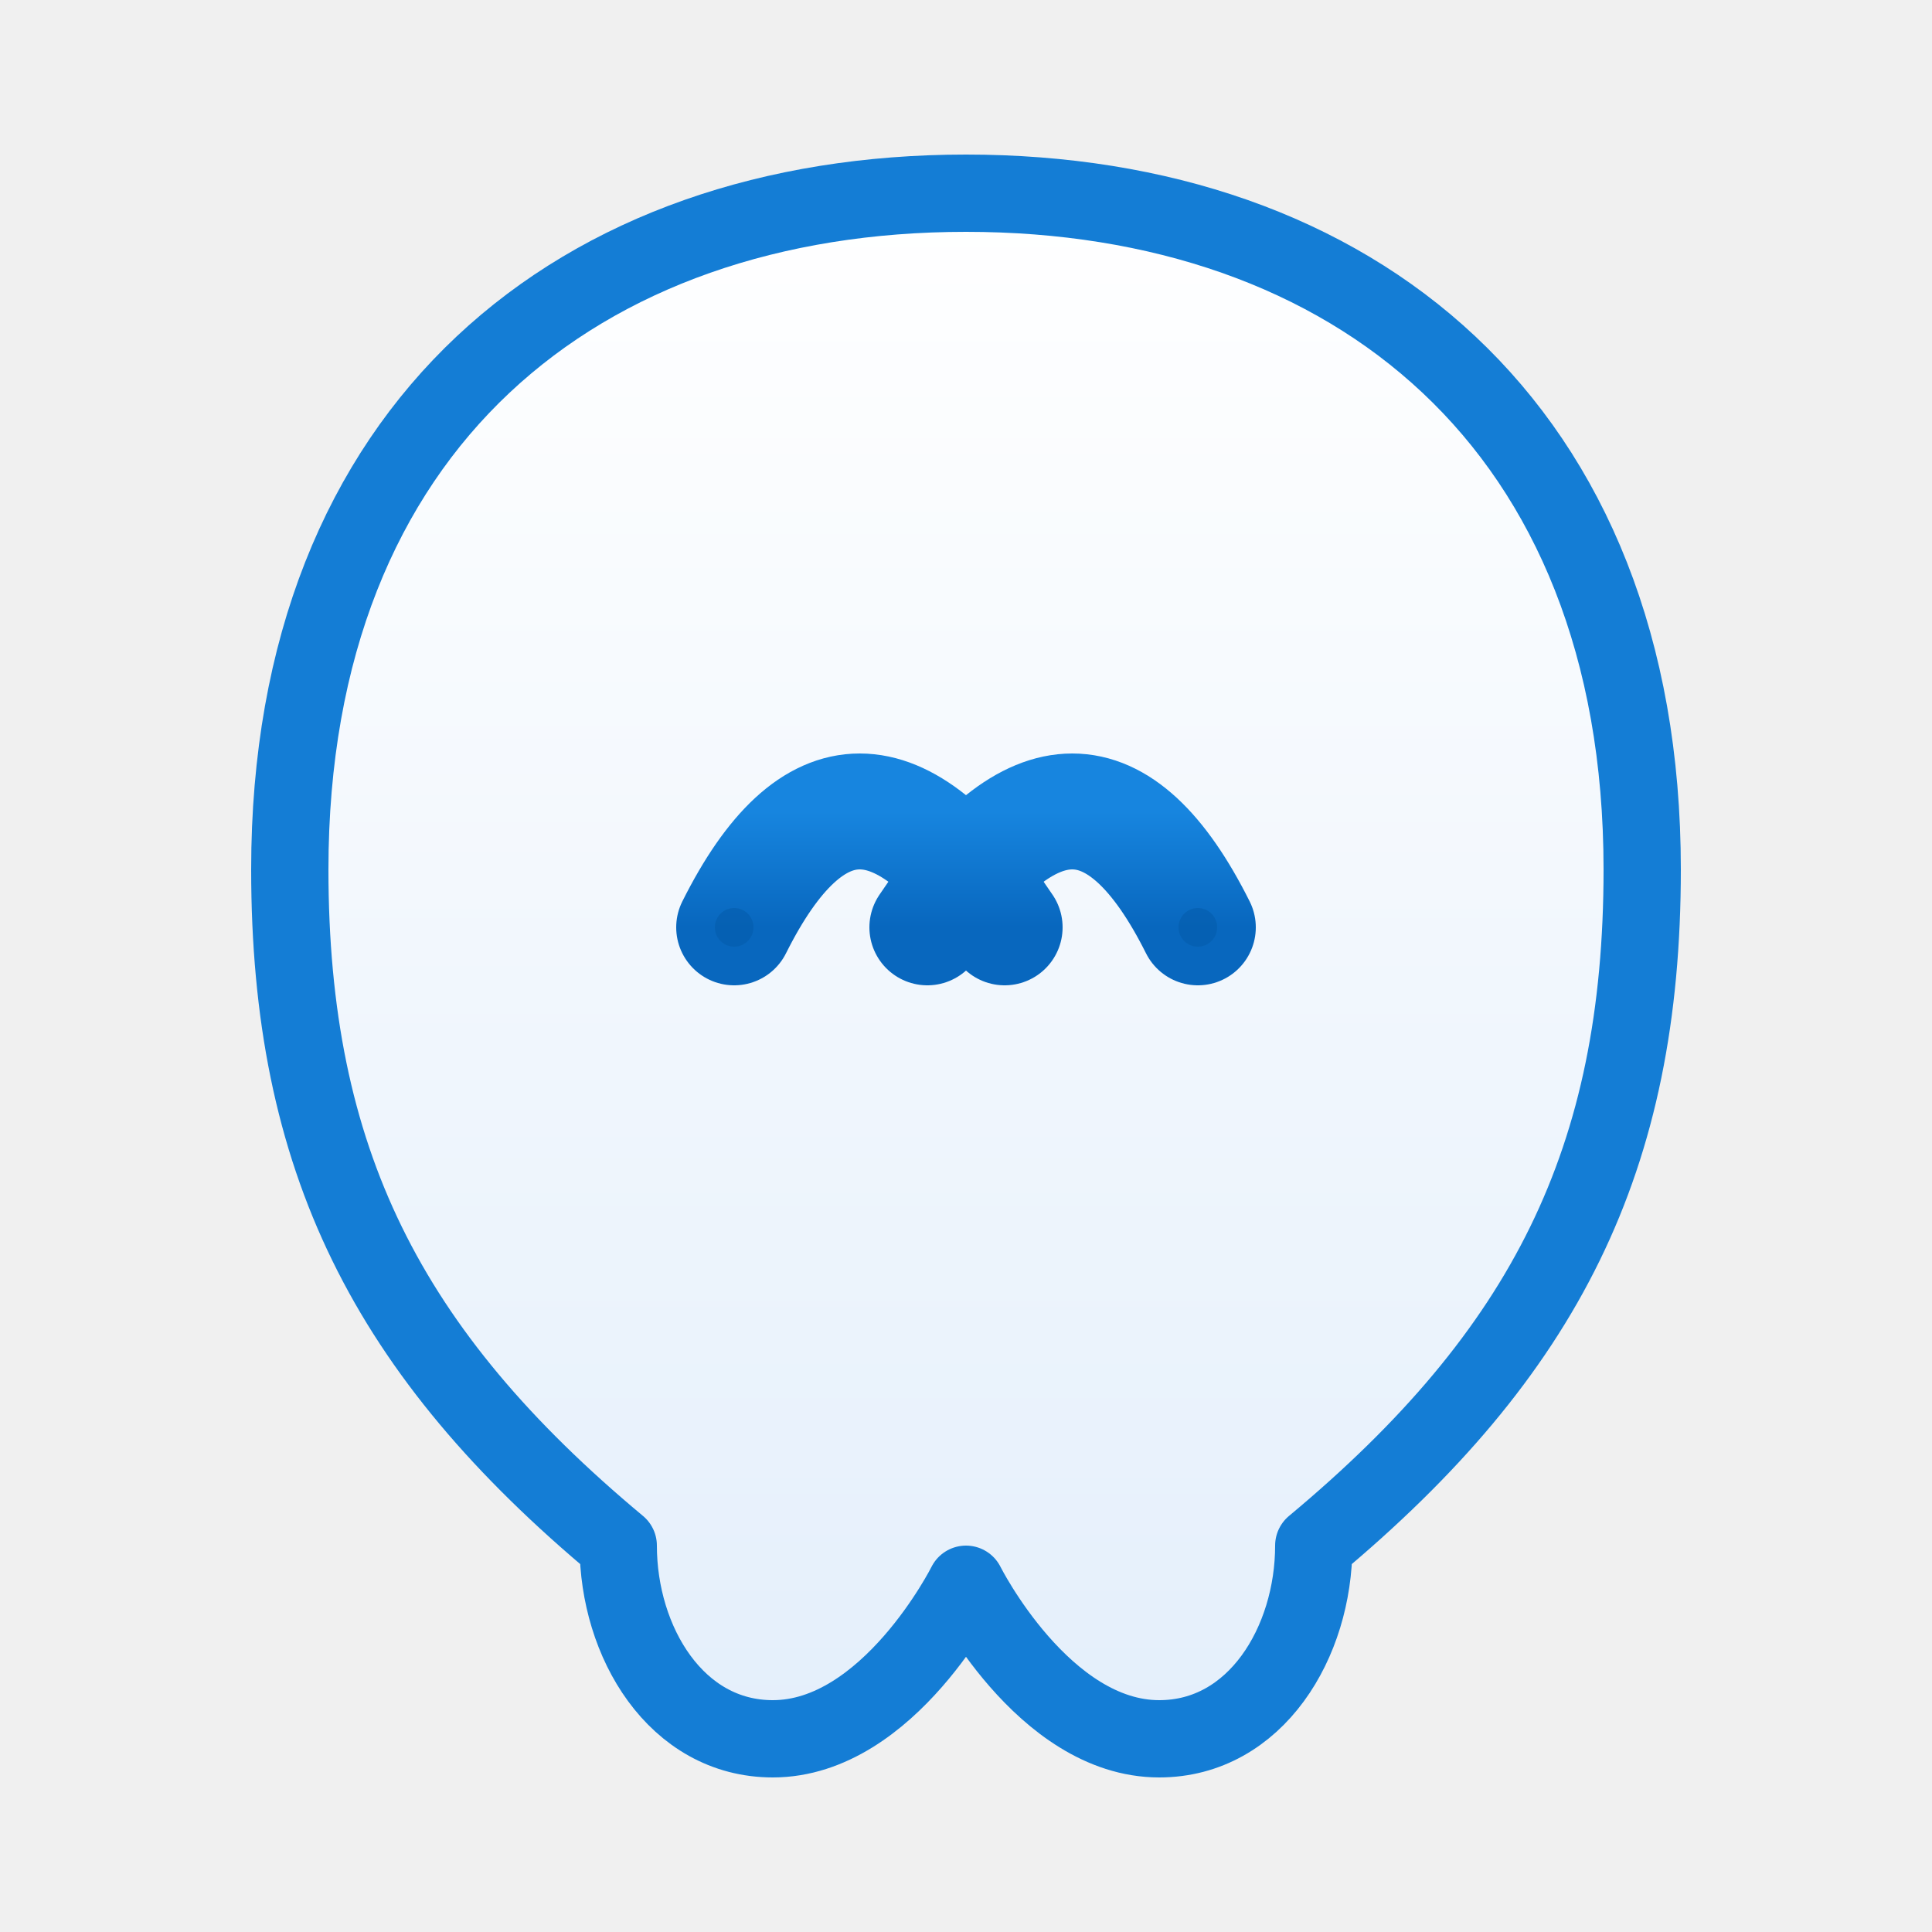
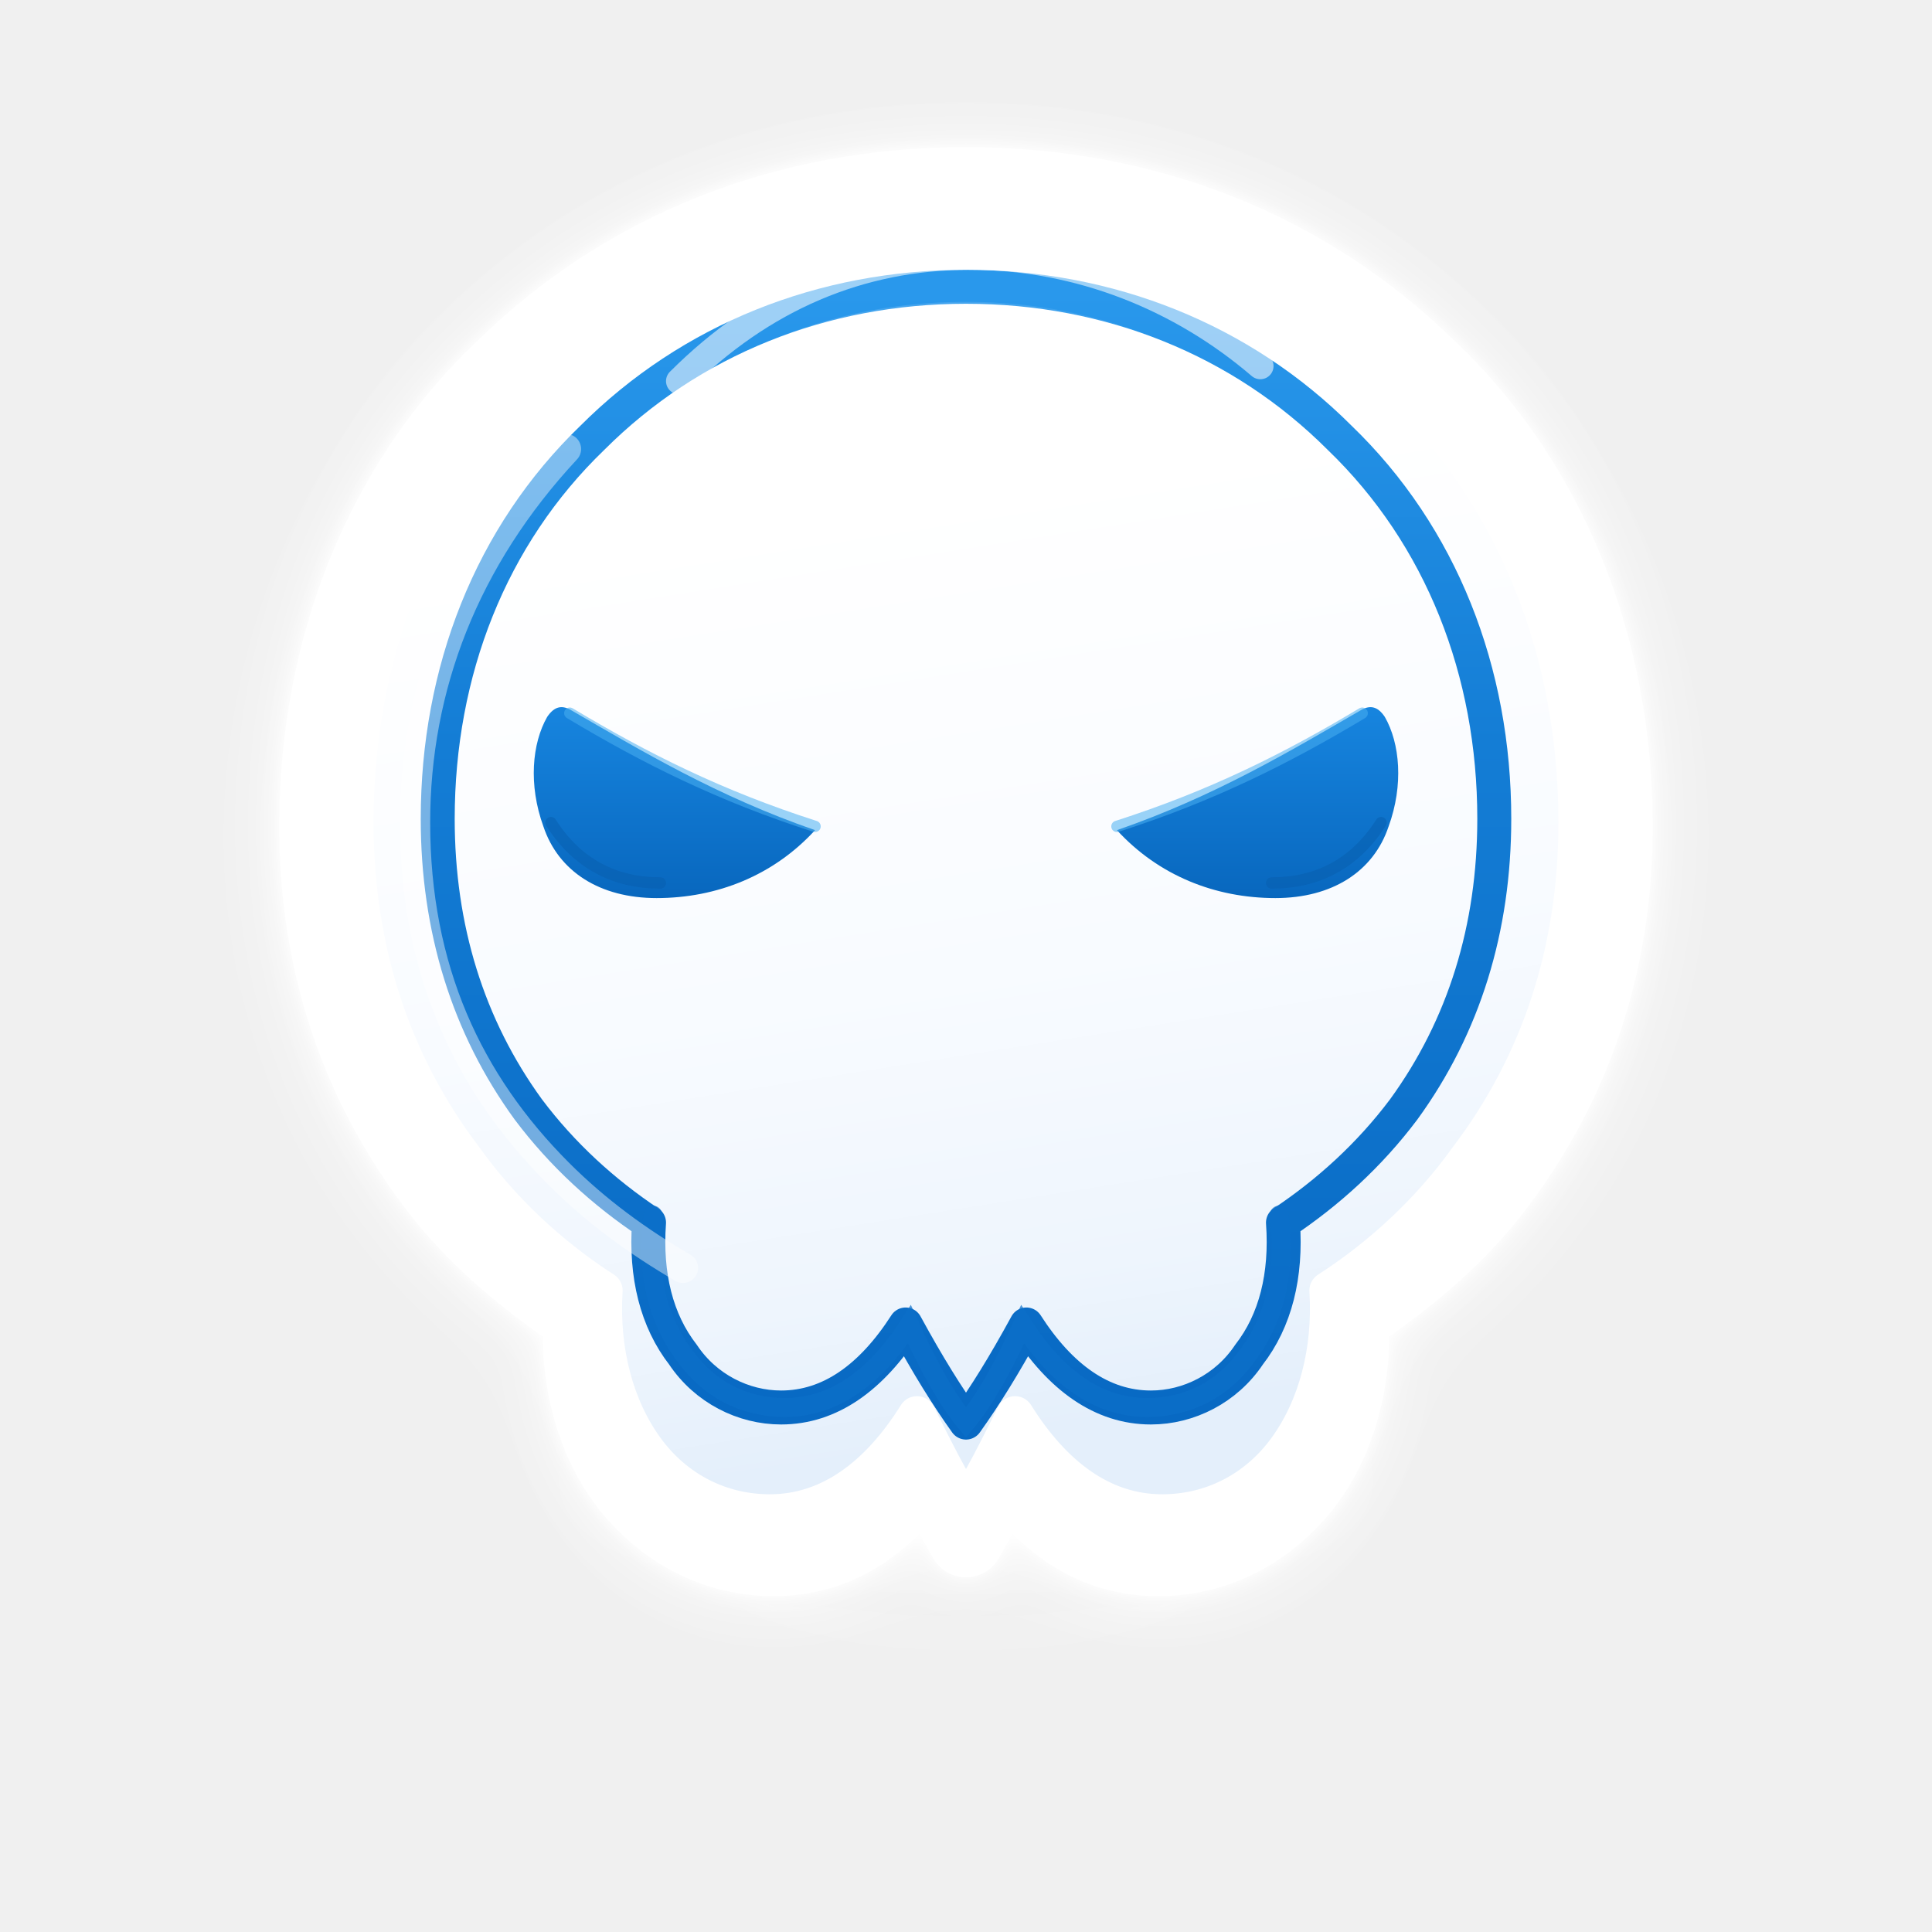
- <svg xmlns="http://www.w3.org/2000/svg" viewBox="0 0 100 100" width="48" height="48">
+ <svg xmlns="http://www.w3.org/2000/svg" viewBox="0 0 512 512" width="512" height="512">
  <defs>
-     <linearGradient id="bodyGrad" x1="0" y1="0" x2="0" y2="1">
+     <linearGradient id="ghostBody" x1="0" y1="0" x2="0.15" y2="1">
      <stop offset="0%" stop-color="#FFFFFF" />
+       <stop offset="28%" stop-color="#FFFFFF" />
+       <stop offset="65%" stop-color="#F8FBFF" />
+       <stop offset="88%" stop-color="#EEF5FD" />
      <stop offset="100%" stop-color="#E4EFFB" />
    </linearGradient>
-     <linearGradient id="eyeGrad" x1="0" y1="0" x2="0" y2="1">
+     <linearGradient id="blueReflection" x1="0" y1="0" x2="1" y2="0">
+       <stop offset="0%" stop-color="#FFFFFF" stop-opacity="0" />
+       <stop offset="48%" stop-color="#FFFFFF" stop-opacity=".55" />
+       <stop offset="58%" stop-color="#FFFFFF" stop-opacity=".15" />
+       <stop offset="100%" stop-color="#FFFFFF" stop-opacity="0" />
+     </linearGradient>
+     <linearGradient id="innerBlue" x1="0" y1="0" x2="0" y2="1">
+       <stop offset="0%" stop-color="#2998EC" />
+       <stop offset="40%" stop-color="#147DD5" />
+       <stop offset="100%" stop-color="#0869C3" />
+     </linearGradient>
+     <linearGradient id="eyeBlue" x1="0" y1="0" x2="0" y2="1">
      <stop offset="0%" stop-color="#1785DF" />
      <stop offset="100%" stop-color="#0867BE" />
    </linearGradient>
+     <filter id="outerGlow" x="-80%" y="-80%" width="260%" height="260%">
+       <feGaussianBlur stdDeviation="7" result="blur1" />
+       <feGaussianBlur in="SourceGraphic" stdDeviation="1.5" result="blur2" />
+       <feMerge>
+         <feMergeNode in="blur1" />
+         <feMergeNode in="blur2" />
+         <feMergeNode in="SourceGraphic" />
+       </feMerge>
+     </filter>
+     <filter id="halo" x="-100%" y="-100%" width="300%" height="300%">
+       <feGaussianBlur stdDeviation="15" />
+     </filter>
+     <filter id="softShadow" x="-50%" y="-50%" width="200%" height="200%">
+       <feGaussianBlur stdDeviation="4" />
+     </filter>
+     <linearGradient id="highlight" x1="0" y1="0" x2="1" y2="1">
+       <stop offset="0%" stop-color="#FFFFFF" stop-opacity=".75" />
+       <stop offset="45%" stop-color="#FFFFFF" stop-opacity=".12" />
+       <stop offset="100%" stop-color="#FFFFFF" stop-opacity="0" />
+     </linearGradient>
  </defs>
-   <path d="M50 10 C30 10 15 22 15 45 C15 60 20 70 32 80 C32 85 35 90 40 90 C46 90 50 82 50 82 C50 82 54 90 60 90 C65 90 68 85 68 80 C80 70 85 60 85 45 C85 22 70 10 50 10 Z" fill="url(#bodyGrad)" stroke="#147DD5" stroke-width="4" stroke-linejoin="round" />
-   <path d="M38 48 Q44 36 52 48" fill="none" stroke="url(#eyeGrad)" stroke-width="6" stroke-linecap="round" />
-   <path d="M62 48 Q56 36 48 48" fill="none" stroke="url(#eyeGrad)" stroke-width="6" stroke-linecap="round" />
-   <path d="M38 48 L38 48" fill="none" stroke="#045CAB" stroke-width="2" stroke-linecap="round" opacity="0.6" />
-   <path d="M62 48 L62 48" fill="none" stroke="#045CAB" stroke-width="2" stroke-linecap="round" opacity="0.6" />
+   <ellipse cx="256" cy="392" rx="112" ry="22" fill="#FFFFFF" opacity=".12" filter="url(#halo)" />
+   <path d="       M256 47        C207 47 163 65 131 97       C98 130 79 174 79 222        C79 259 91 292 111 318        C122 332 136 344 151 354        C151 370 156 386 165 398        C175 411 189 418 205 418        C221 418 235 411 247 398        C250 403 253 408 256 412        C259 408 262 403 265 398        C277 411 291 418 307 418        C323 418 337 411 347 398        C356 386 361 370 361 354        C376 344 390 332 401 318        C421 292 433 259 433 222        C433 174 414 130 381 97        C349 65 305 47 256 47        Z     " fill="#FFFFFF" opacity=".42" filter="url(#halo)" />
+   <path id="ghostOuter" d="       M256 49        C208 49 166 66 134 97        C101 128 84 172 84 219        C84 257 96 289 116 315        C126 328 139 339 154 349        C153 365 157 381 166 393        C176 406 190 413 205 413        C222 413 235 404 246 388        C250 396 253 403 256 408        C259 403 262 396 266 388        C277 404 290 413 307 413        C322 413 336 406 346 393        C355 381 359 365 358 349        C373 339 386 328 396 315        C416 289 428 257 428 219        C428 172 411 128 378 97        C346 66 304 49 256 49        Z     " fill="none" stroke="#FFFFFF" stroke-width="20" stroke-linecap="round" stroke-linejoin="round" filter="url(#outerGlow)" />
+   <path d="       M256 56        C211 56 171 72 141 102        C110 132 94 173 94 218        C94 252 104 282 123 307        C133 321 146 333 160 342        C159 358 163 373 171 384        C179 395 191 401 204 401        C220 401 233 391 243 375        C248 385 252 393 256 399        C260 393 264 385 269 375        C279 391 292 401 308 401        C321 401 333 395 341 384        C349 373 353 358 352 342        C366 333 379 321 389 307        C408 282 418 252 418 218        C418 173 402 132 371 102        C341 72 301 56 256 56        Z     " fill="url(#ghostBody)" stroke="#FFFFFF" stroke-width="10" stroke-linejoin="round" />
+   <path d="       M256 76        C218 76 183 90 157 116        C130 142 116 178 116 217        C116 246 124 272 140 294        C149 306 160 316 172 324        C171 338 174 350 181 359        C187 368 197 373 207 373        C220 373 231 365 240 351        C246 362 251 370 256 377        C261 370 266 362 272 351        C281 365 292 373 305 373        C315 373 325 368 331 359        C338 350 341 338 340 324        C352 316 363 306 372 294        C388 272 396 246 396 217        C396 178 382 142 355 116        C329 90 294 76 256 76        Z     " fill="none" stroke="url(#innerBlue)" stroke-width="9" stroke-linecap="round" stroke-linejoin="round" />
+   <path d="       M173 322        C171 339 175 351 182 360        C188 368 197 373 208 373        C221 373 232 365 241 351        C246 362 251 371 256 377        C261 371 266 362 271 351        C280 365 291 373 304 373        C315 373 324 368 330 360        C337 351 341 339 339 322     " fill="none" stroke="#0B6FC9" stroke-width="5" stroke-linecap="round" opacity=".7" />
+   <path d="       M150 119        C123 148 110 182 110 218        C110 257 124 287 148 311        C158 321 169 329 181 336     " fill="none" stroke="#FFFFFF" stroke-width="8" stroke-linecap="round" opacity=".42" />
+   <path d="       M180 101        C202 79 228 68 257 68        C286 68 313 79 334 97     " fill="none" stroke="#FFFFFF" stroke-width="7" stroke-linecap="round" opacity=".55" />
+   <path d="       M148 157        C168 113 208 88 256 88        C304 88 344 113 364 157     " fill="none" stroke="url(#highlight)" stroke-width="16" stroke-linecap="round" opacity=".25" />
+   <path d="       M151 188        C170 199 190 211 216 220        C205 232 190 238 174 238        C159 238 148 231 144 219        C140 208 141 197 145 190        C147 187 149 187 151 188        Z     " fill="url(#eyeBlue)" />
+   <path d="       M361 188        C342 199 322 211 296 220        C307 232 322 238 338 238        C353 238 364 231 368 219        C372 208 371 197 367 190        C365 187 363 187 361 188        Z     " fill="url(#eyeBlue)" />
+   <path d="       M151 189       C171 201 191 211 216 219        M361 189       C341 201 321 211 296 219     " fill="none" stroke="#49AEF1" stroke-width="3" stroke-linecap="round" opacity=".55" />
+   <path d="       M146 218       C153 229 163 234 175 234        M366 218       C359 229 349 234 337 234     " fill="none" stroke="#075EAE" stroke-width="3" stroke-linecap="round" opacity=".55" />
+   <path d="       M190 421       C214 430 236 433 256 433       C276 433 298 430 322 421     " fill="none" stroke="#FFFFFF" stroke-width="4" stroke-linecap="round" opacity=".16" filter="url(#softShadow)" />
</svg>
